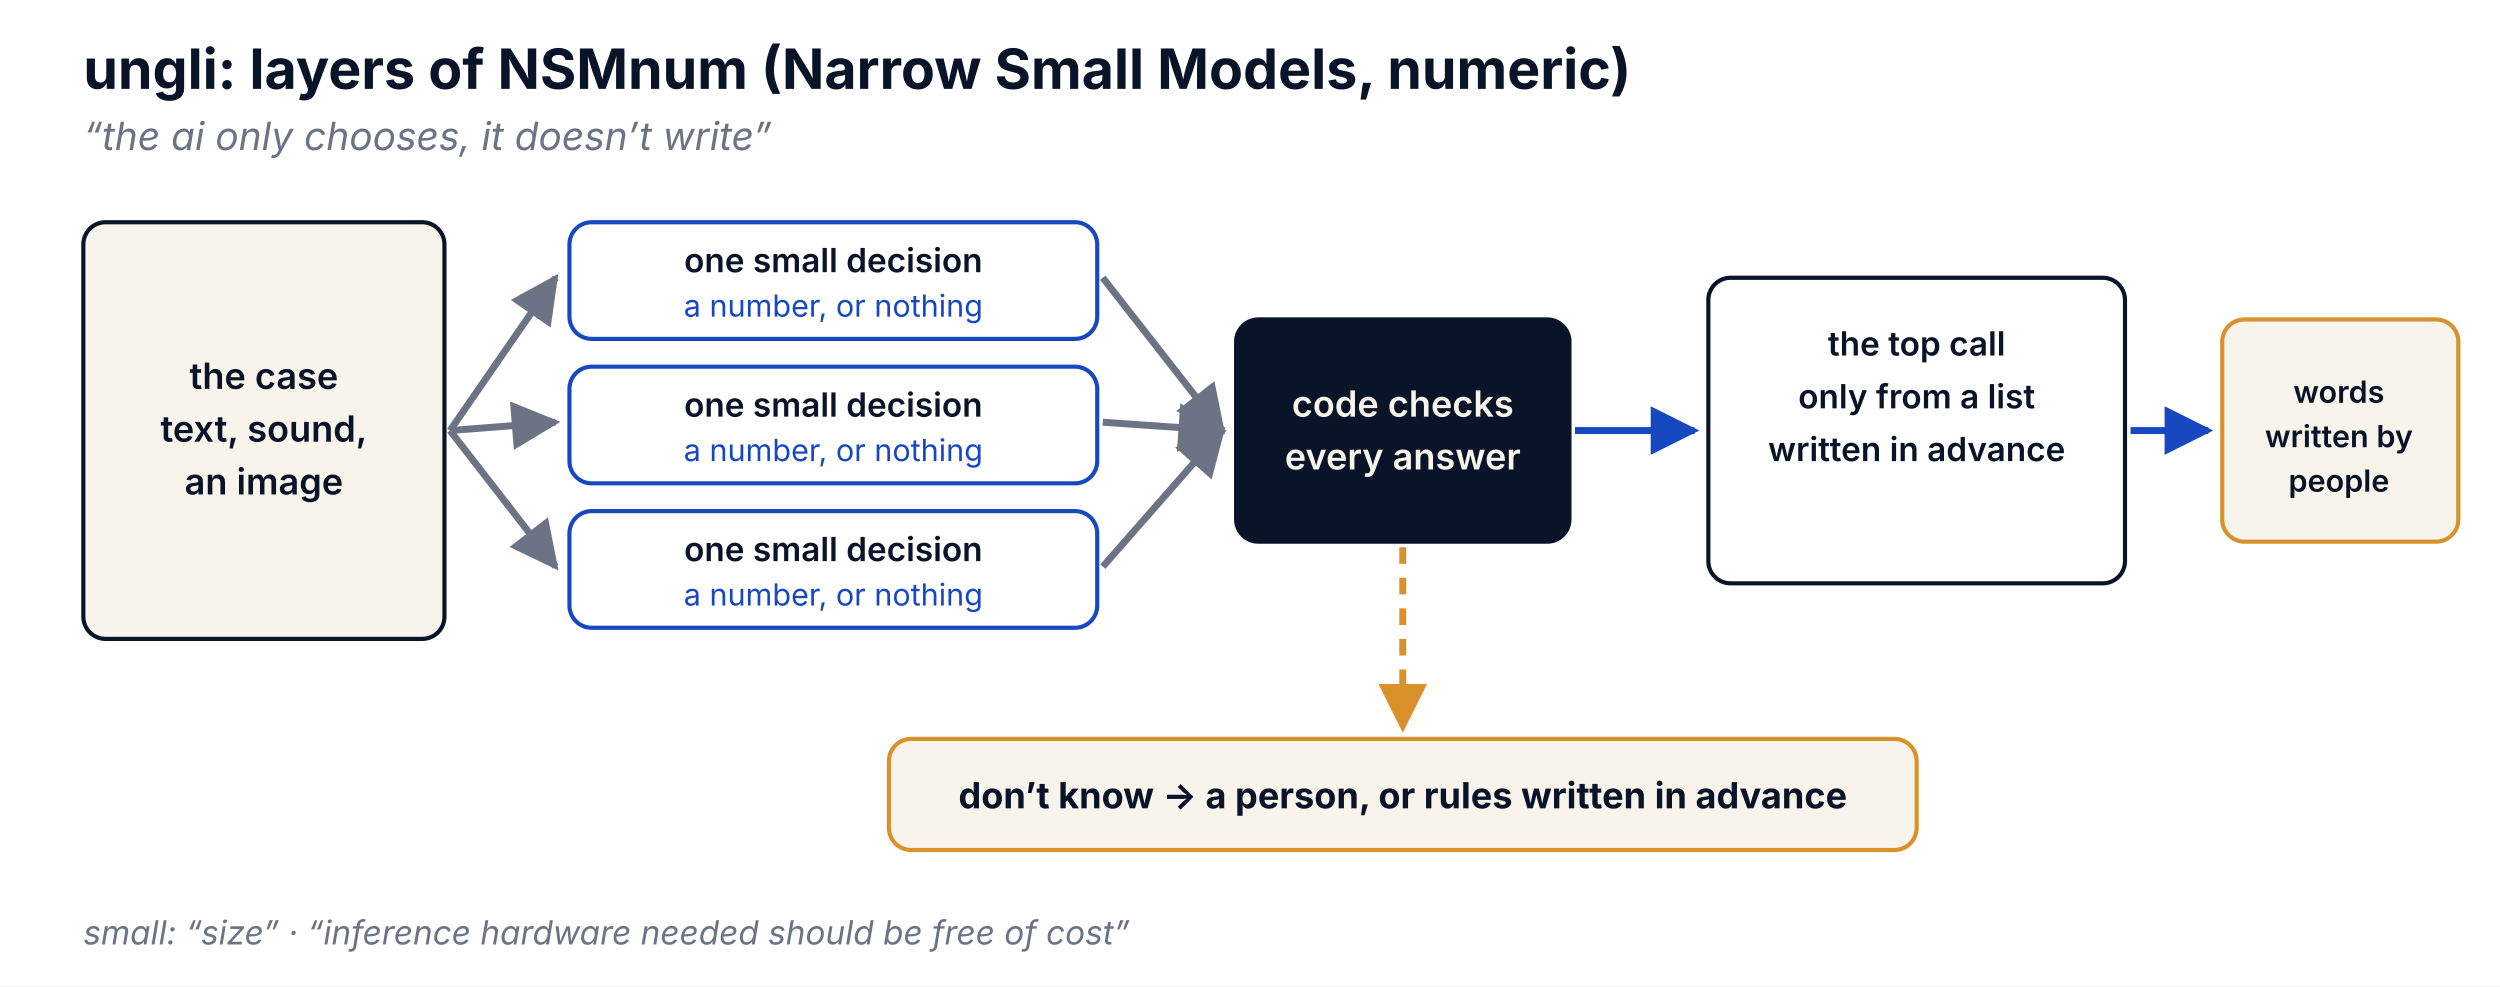
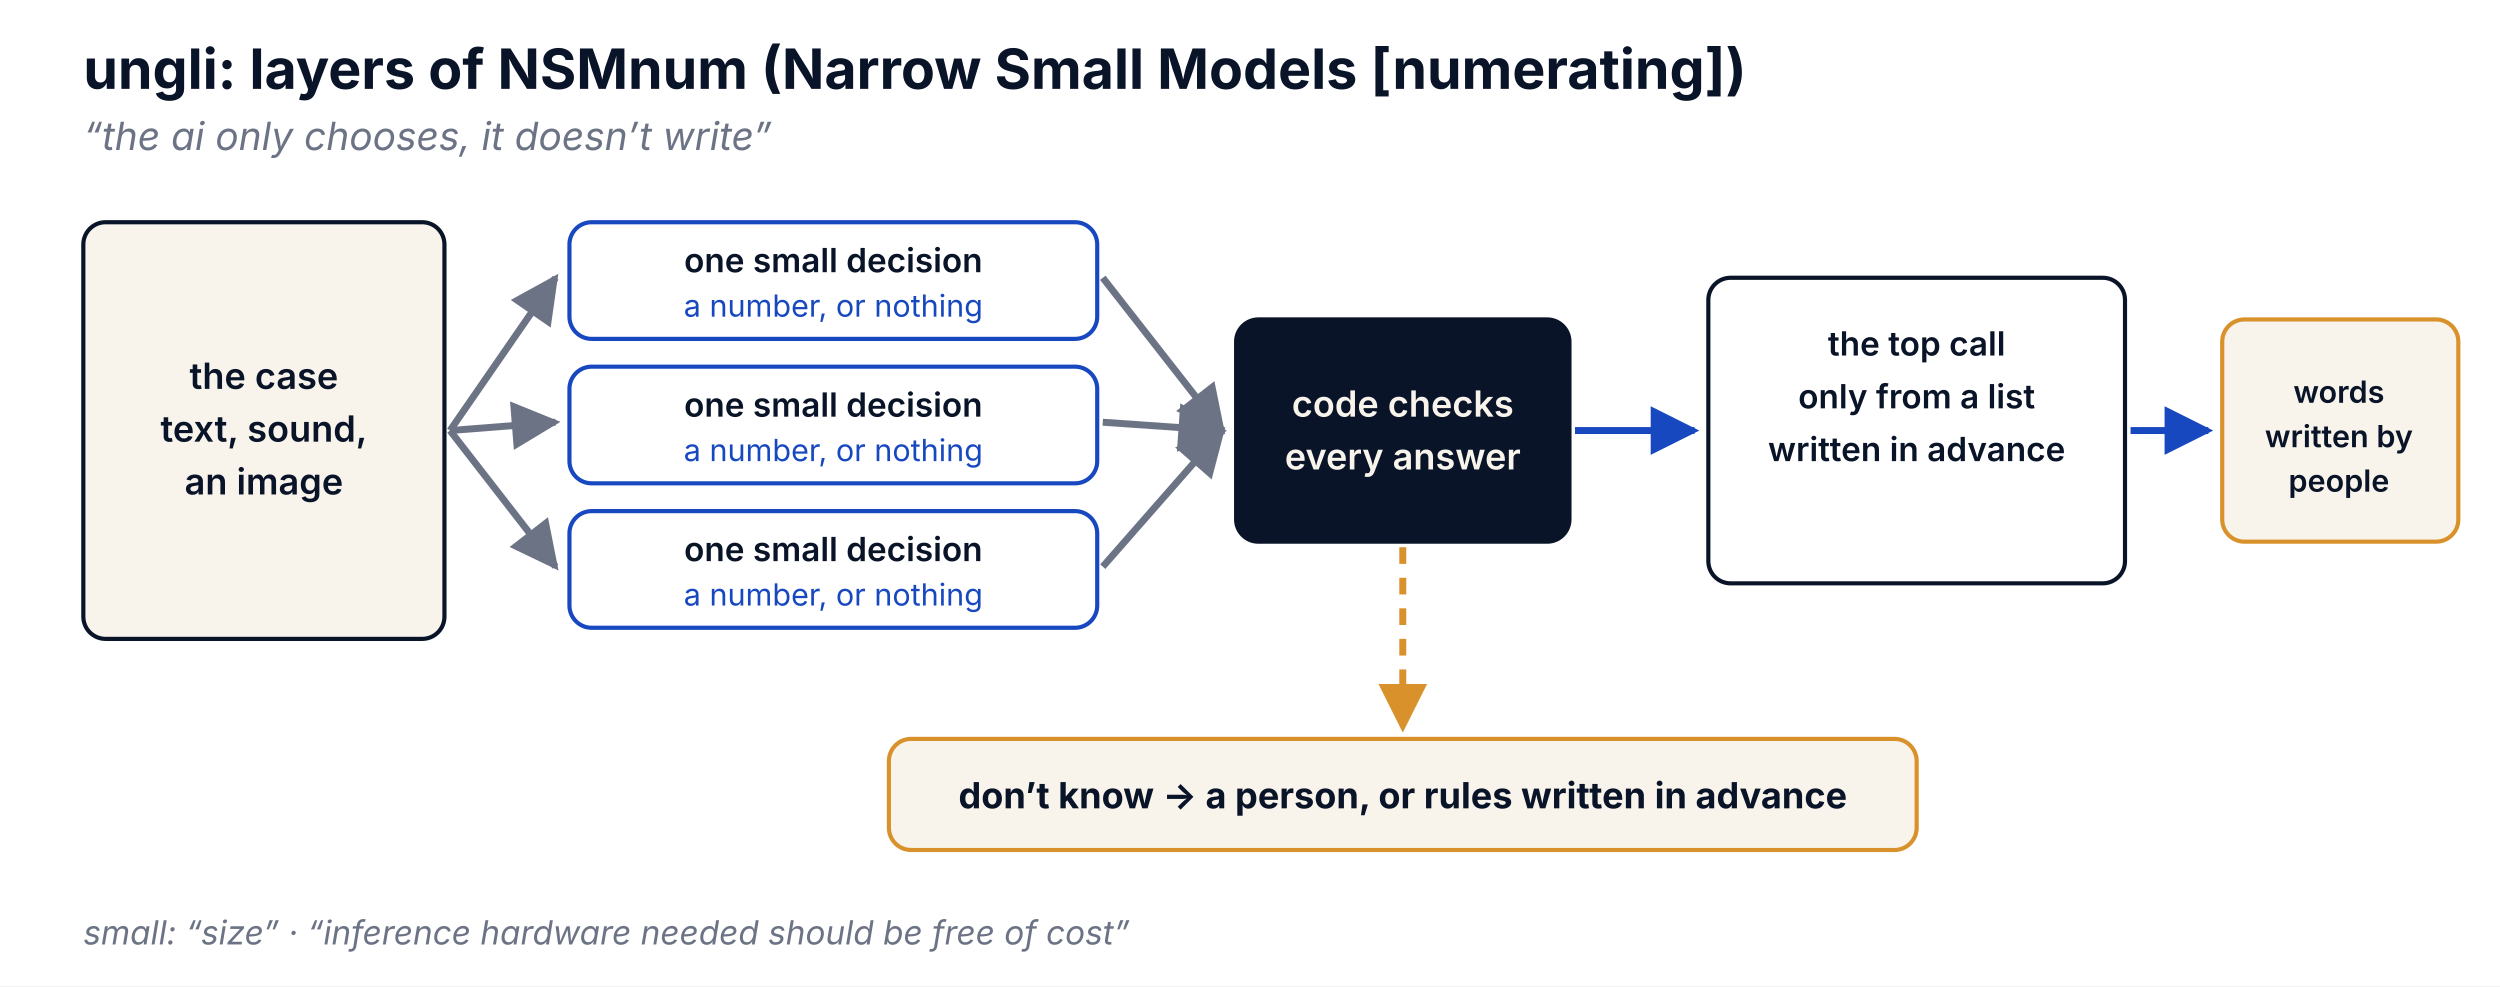
<svg xmlns="http://www.w3.org/2000/svg" width="900" height="355" viewBox="0 0 900 355">
  <defs>
    <marker id="a1848c0" viewBox="0 0 10 10" refX="9" refY="5" markerWidth="7" markerHeight="7" orient="auto">
      <path d="M0,0 L10,5 L0,10 z" fill="#1848c0" />
    </marker>
    <marker id="ad9922b" viewBox="0 0 10 10" refX="9" refY="5" markerWidth="7" markerHeight="7" orient="auto">
      <path d="M0,0 L10,5 L0,10 z" fill="#d9922b" />
    </marker>
    <marker id="a6b7385" viewBox="0 0 10 10" refX="9" refY="5" markerWidth="7" markerHeight="7" orient="auto">
      <path d="M0,0 L10,5 L0,10 z" fill="#6b7385" />
    </marker>
  </defs>
  <rect width="900" height="355" fill="white" />
-   <text x="30" y="32" font-family="Inter, Helvetica, Arial, sans-serif" font-size="20" fill="#0a1428" font-weight="700" text-anchor="start">ungli: layers of NSMnum (Narrow Small Models, numeric)</text>
+   <text x="30" y="32" font-family="Inter, Helvetica, Arial, sans-serif" font-size="20" fill="#0a1428" font-weight="700" text-anchor="start">ungli: layers of NSMnum (Narrow Small Models [numerating])</text>
  <text x="30" y="54" font-family="Inter, Helvetica, Arial, sans-serif" font-size="14" fill="#6b7385" font-weight="400" text-anchor="start" font-style="italic">“the ai only chooses, it doesn’t write”</text>
  <rect x="30" y="80" width="130" height="150" rx="8" fill="#f8f4ec" stroke="#0a1428" stroke-width="1.5" />
  <text x="95" y="140" font-family="Inter, Helvetica, Arial, sans-serif" font-size="13" fill="#0a1428" font-weight="600" text-anchor="middle">the case</text>
  <text x="95" y="159" font-family="Inter, Helvetica, Arial, sans-serif" font-size="13" fill="#0a1428" font-weight="600" text-anchor="middle">text, sound,</text>
  <text x="95" y="178" font-family="Inter, Helvetica, Arial, sans-serif" font-size="13" fill="#0a1428" font-weight="600" text-anchor="middle">an image</text>
  <line x1="162" y1="155" x2="200" y2="100" stroke="#6b7385" stroke-width="2.5" marker-end="url(#a6b7385)" />
  <rect x="205" y="80" width="190" height="42" rx="8" fill="white" stroke="#1848c0" stroke-width="1.5" />
  <text x="300" y="98" font-family="Inter, Helvetica, Arial, sans-serif" font-size="12" fill="#0a1428" font-weight="600" text-anchor="middle">one small decision</text>
  <text x="300" y="114" font-family="Inter, Helvetica, Arial, sans-serif" font-size="11" fill="#1848c0" font-weight="400" text-anchor="middle">a number, or nothing</text>
  <line x1="397" y1="100" x2="440" y2="155" stroke="#6b7385" stroke-width="2.5" marker-end="url(#a6b7385)" />
  <line x1="162" y1="155" x2="200" y2="152" stroke="#6b7385" stroke-width="2.5" marker-end="url(#a6b7385)" />
  <rect x="205" y="132" width="190" height="42" rx="8" fill="white" stroke="#1848c0" stroke-width="1.5" />
  <text x="300" y="150" font-family="Inter, Helvetica, Arial, sans-serif" font-size="12" fill="#0a1428" font-weight="600" text-anchor="middle">one small decision</text>
  <text x="300" y="166" font-family="Inter, Helvetica, Arial, sans-serif" font-size="11" fill="#1848c0" font-weight="400" text-anchor="middle">a number, or nothing</text>
  <line x1="397" y1="152" x2="440" y2="155" stroke="#6b7385" stroke-width="2.5" marker-end="url(#a6b7385)" />
  <line x1="162" y1="155" x2="200" y2="204" stroke="#6b7385" stroke-width="2.5" marker-end="url(#a6b7385)" />
  <rect x="205" y="184" width="190" height="42" rx="8" fill="white" stroke="#1848c0" stroke-width="1.5" />
  <text x="300" y="202" font-family="Inter, Helvetica, Arial, sans-serif" font-size="12" fill="#0a1428" font-weight="600" text-anchor="middle">one small decision</text>
  <text x="300" y="218" font-family="Inter, Helvetica, Arial, sans-serif" font-size="11" fill="#1848c0" font-weight="400" text-anchor="middle">a number, or nothing</text>
  <line x1="397" y1="204" x2="440" y2="155" stroke="#6b7385" stroke-width="2.5" marker-end="url(#a6b7385)" />
  <rect x="445" y="115" width="120" height="80" rx="8" fill="#0a1428" stroke="#0a1428" stroke-width="1.5" />
  <text x="505" y="150" font-family="Inter, Helvetica, Arial, sans-serif" font-size="13" fill="#f8f4ec" font-weight="600" text-anchor="middle">code checks</text>
  <text x="505" y="169" font-family="Inter, Helvetica, Arial, sans-serif" font-size="13" fill="#f8f4ec" font-weight="600" text-anchor="middle">every answer</text>
  <line x1="567" y1="155" x2="610" y2="155" stroke="#1848c0" stroke-width="2.5" marker-end="url(#a1848c0)" />
  <rect x="615" y="100" width="150" height="110" rx="8" fill="white" stroke="#0a1428" stroke-width="1.5" />
  <text x="690" y="128" font-family="Inter, Helvetica, Arial, sans-serif" font-size="12" fill="#0a1428" font-weight="600" text-anchor="middle">the top call</text>
  <text x="690" y="147" font-family="Inter, Helvetica, Arial, sans-serif" font-size="12" fill="#0a1428" font-weight="600" text-anchor="middle">only from a list</text>
  <text x="690" y="166" font-family="Inter, Helvetica, Arial, sans-serif" font-size="12" fill="#0a1428" font-weight="600" text-anchor="middle">written in advance</text>
  <line x1="767" y1="155" x2="795" y2="155" stroke="#1848c0" stroke-width="2.5" marker-end="url(#a1848c0)" />
  <rect x="800" y="115" width="85" height="80" rx="8" fill="#f8f4ec" stroke="#d9922b" stroke-width="1.5" />
  <text x="842" y="145" font-family="Inter, Helvetica, Arial, sans-serif" font-size="11" fill="#0a1428" font-weight="600" text-anchor="middle">words</text>
  <text x="842" y="161" font-family="Inter, Helvetica, Arial, sans-serif" font-size="11" fill="#0a1428" font-weight="600" text-anchor="middle">written by</text>
  <text x="842" y="177" font-family="Inter, Helvetica, Arial, sans-serif" font-size="11" fill="#0a1428" font-weight="600" text-anchor="middle">people</text>
  <line x1="505" y1="197" x2="505" y2="262" stroke="#d9922b" stroke-width="2.5" stroke-dasharray="6 5" marker-end="url(#ad9922b)" />
  <rect x="320" y="266" width="370" height="40" rx="8" fill="#f8f4ec" stroke="#d9922b" stroke-width="1.5" />
  <text x="505" y="291" font-family="Inter, Helvetica, Arial, sans-serif" font-size="13" fill="#0a1428" font-weight="700" text-anchor="middle">don’t know → a person, or rules written in advance</text>
  <text x="30" y="340" font-family="Inter, Helvetica, Arial, sans-serif" font-size="12" fill="#6b7385" font-weight="400" text-anchor="start" font-style="italic">small: “size” · “inference hardware needed should be free of cost”</text>
</svg>
